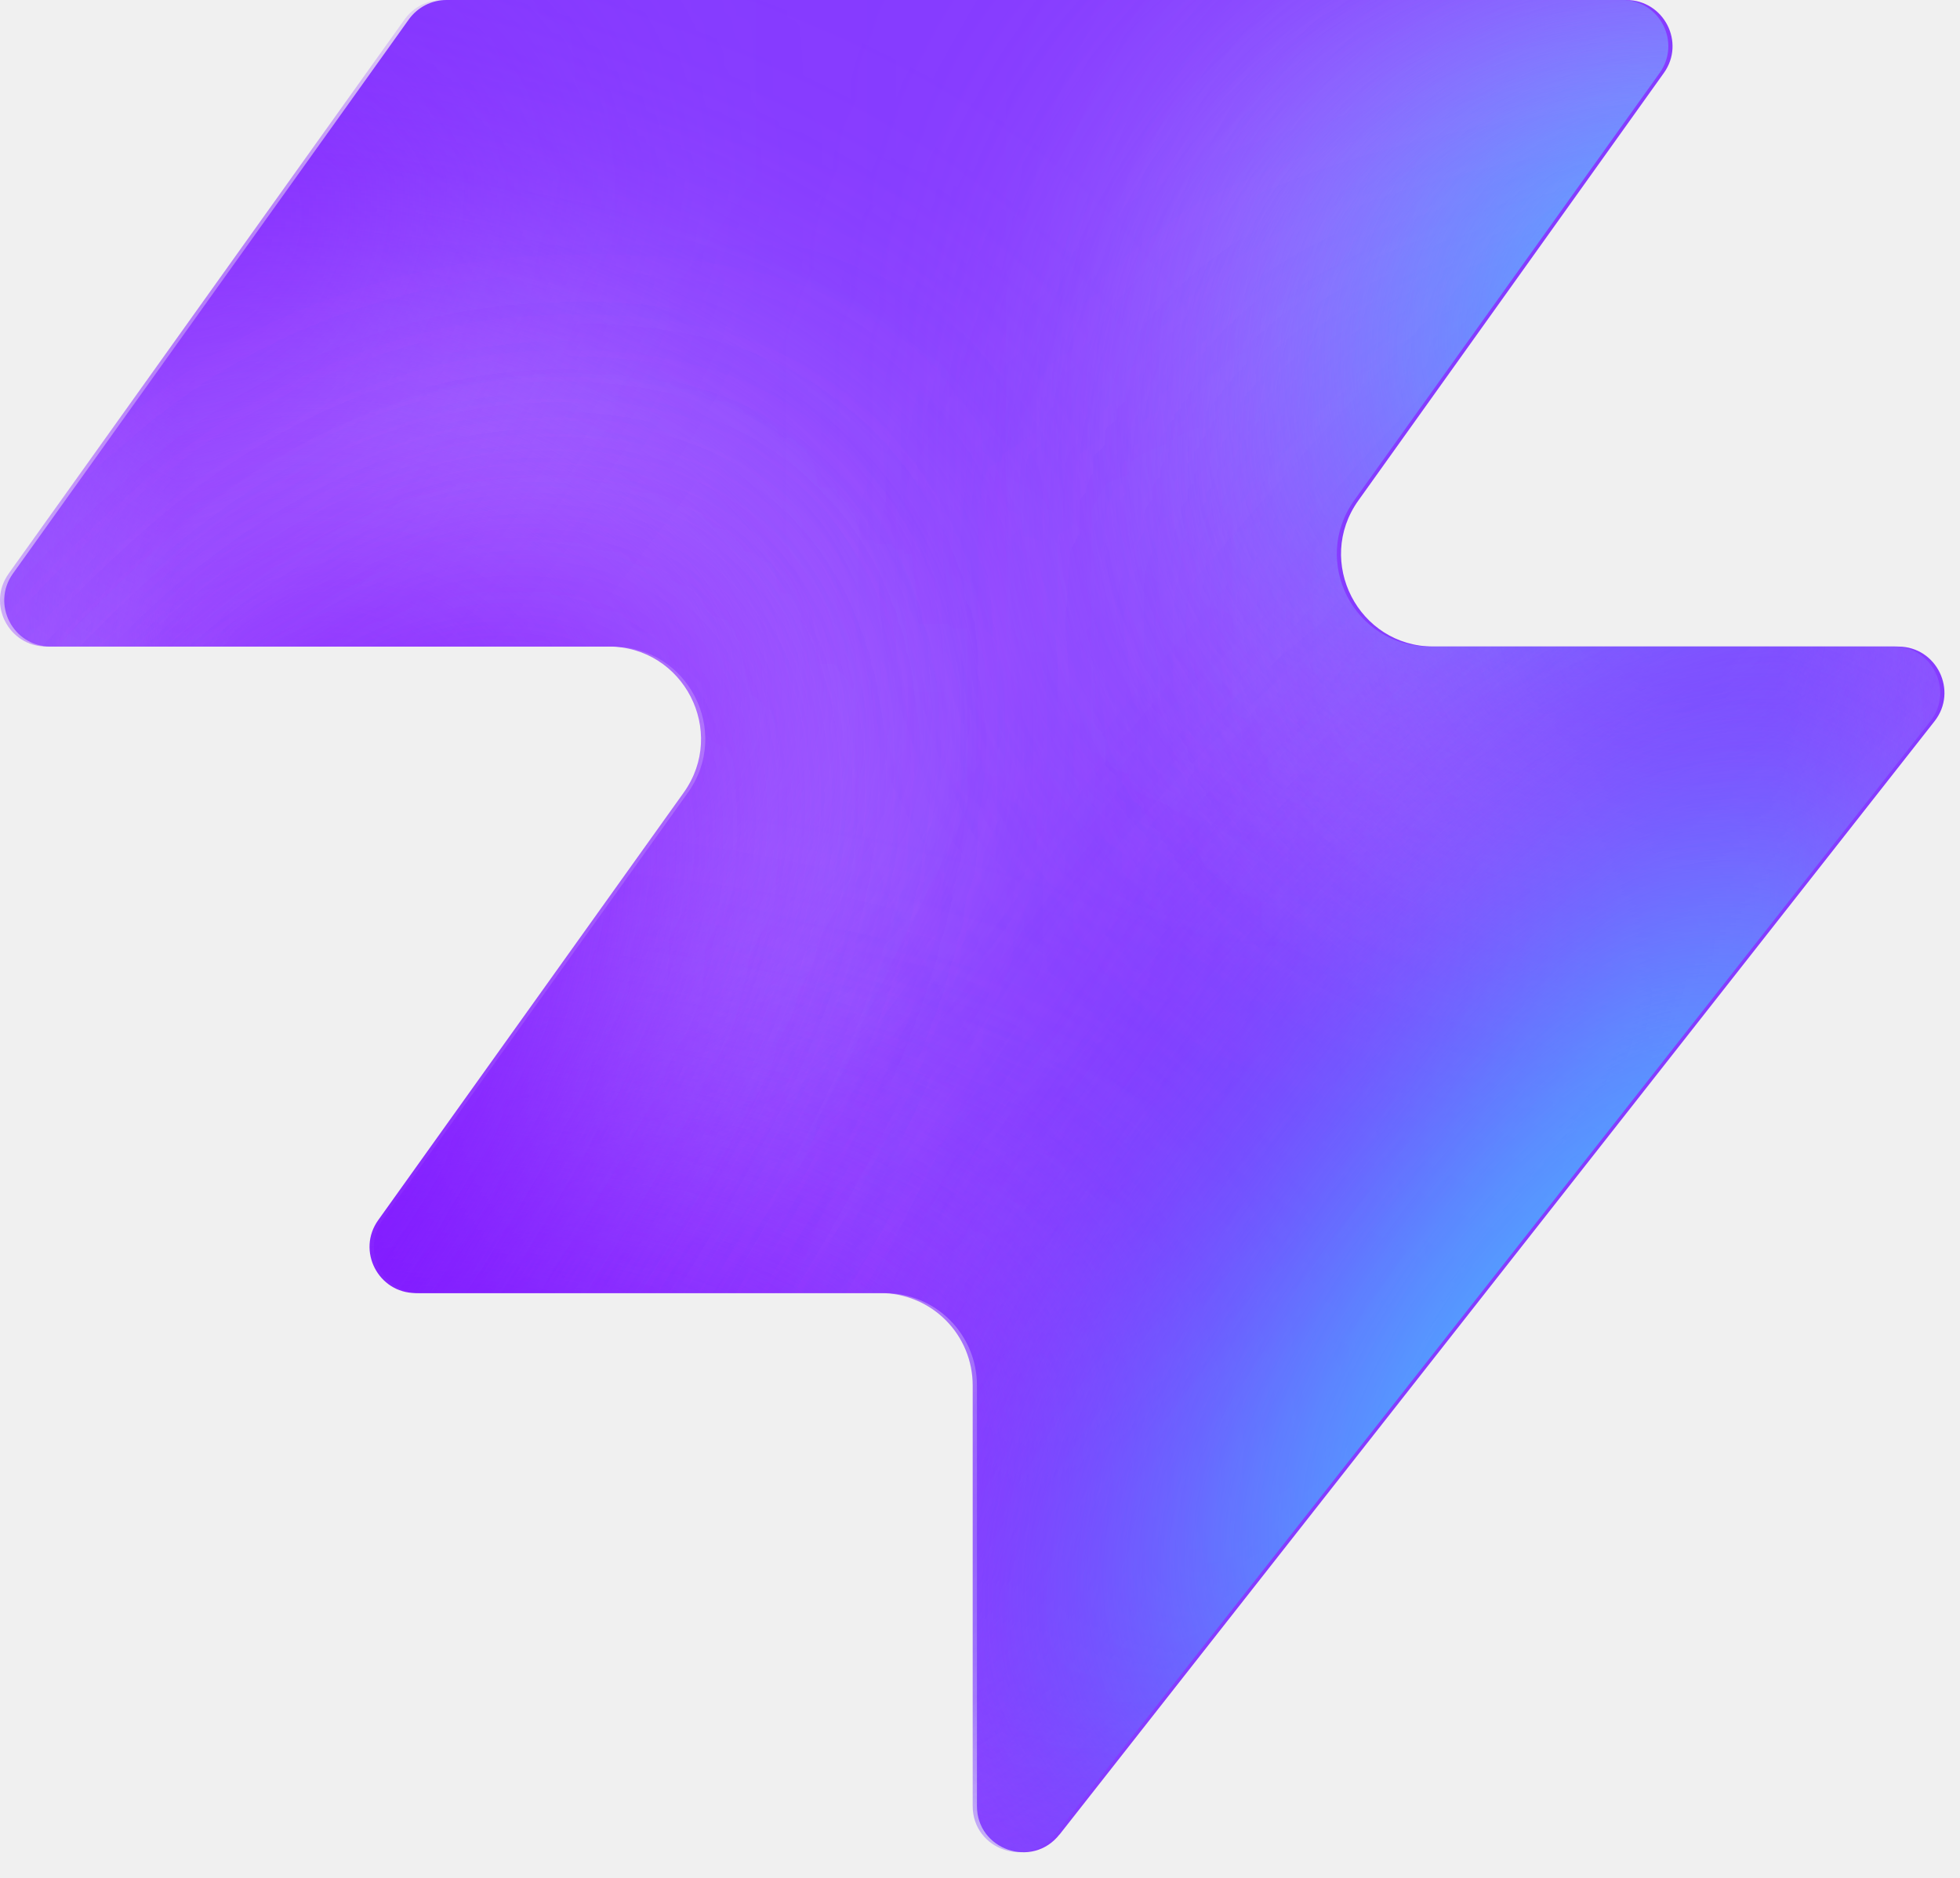
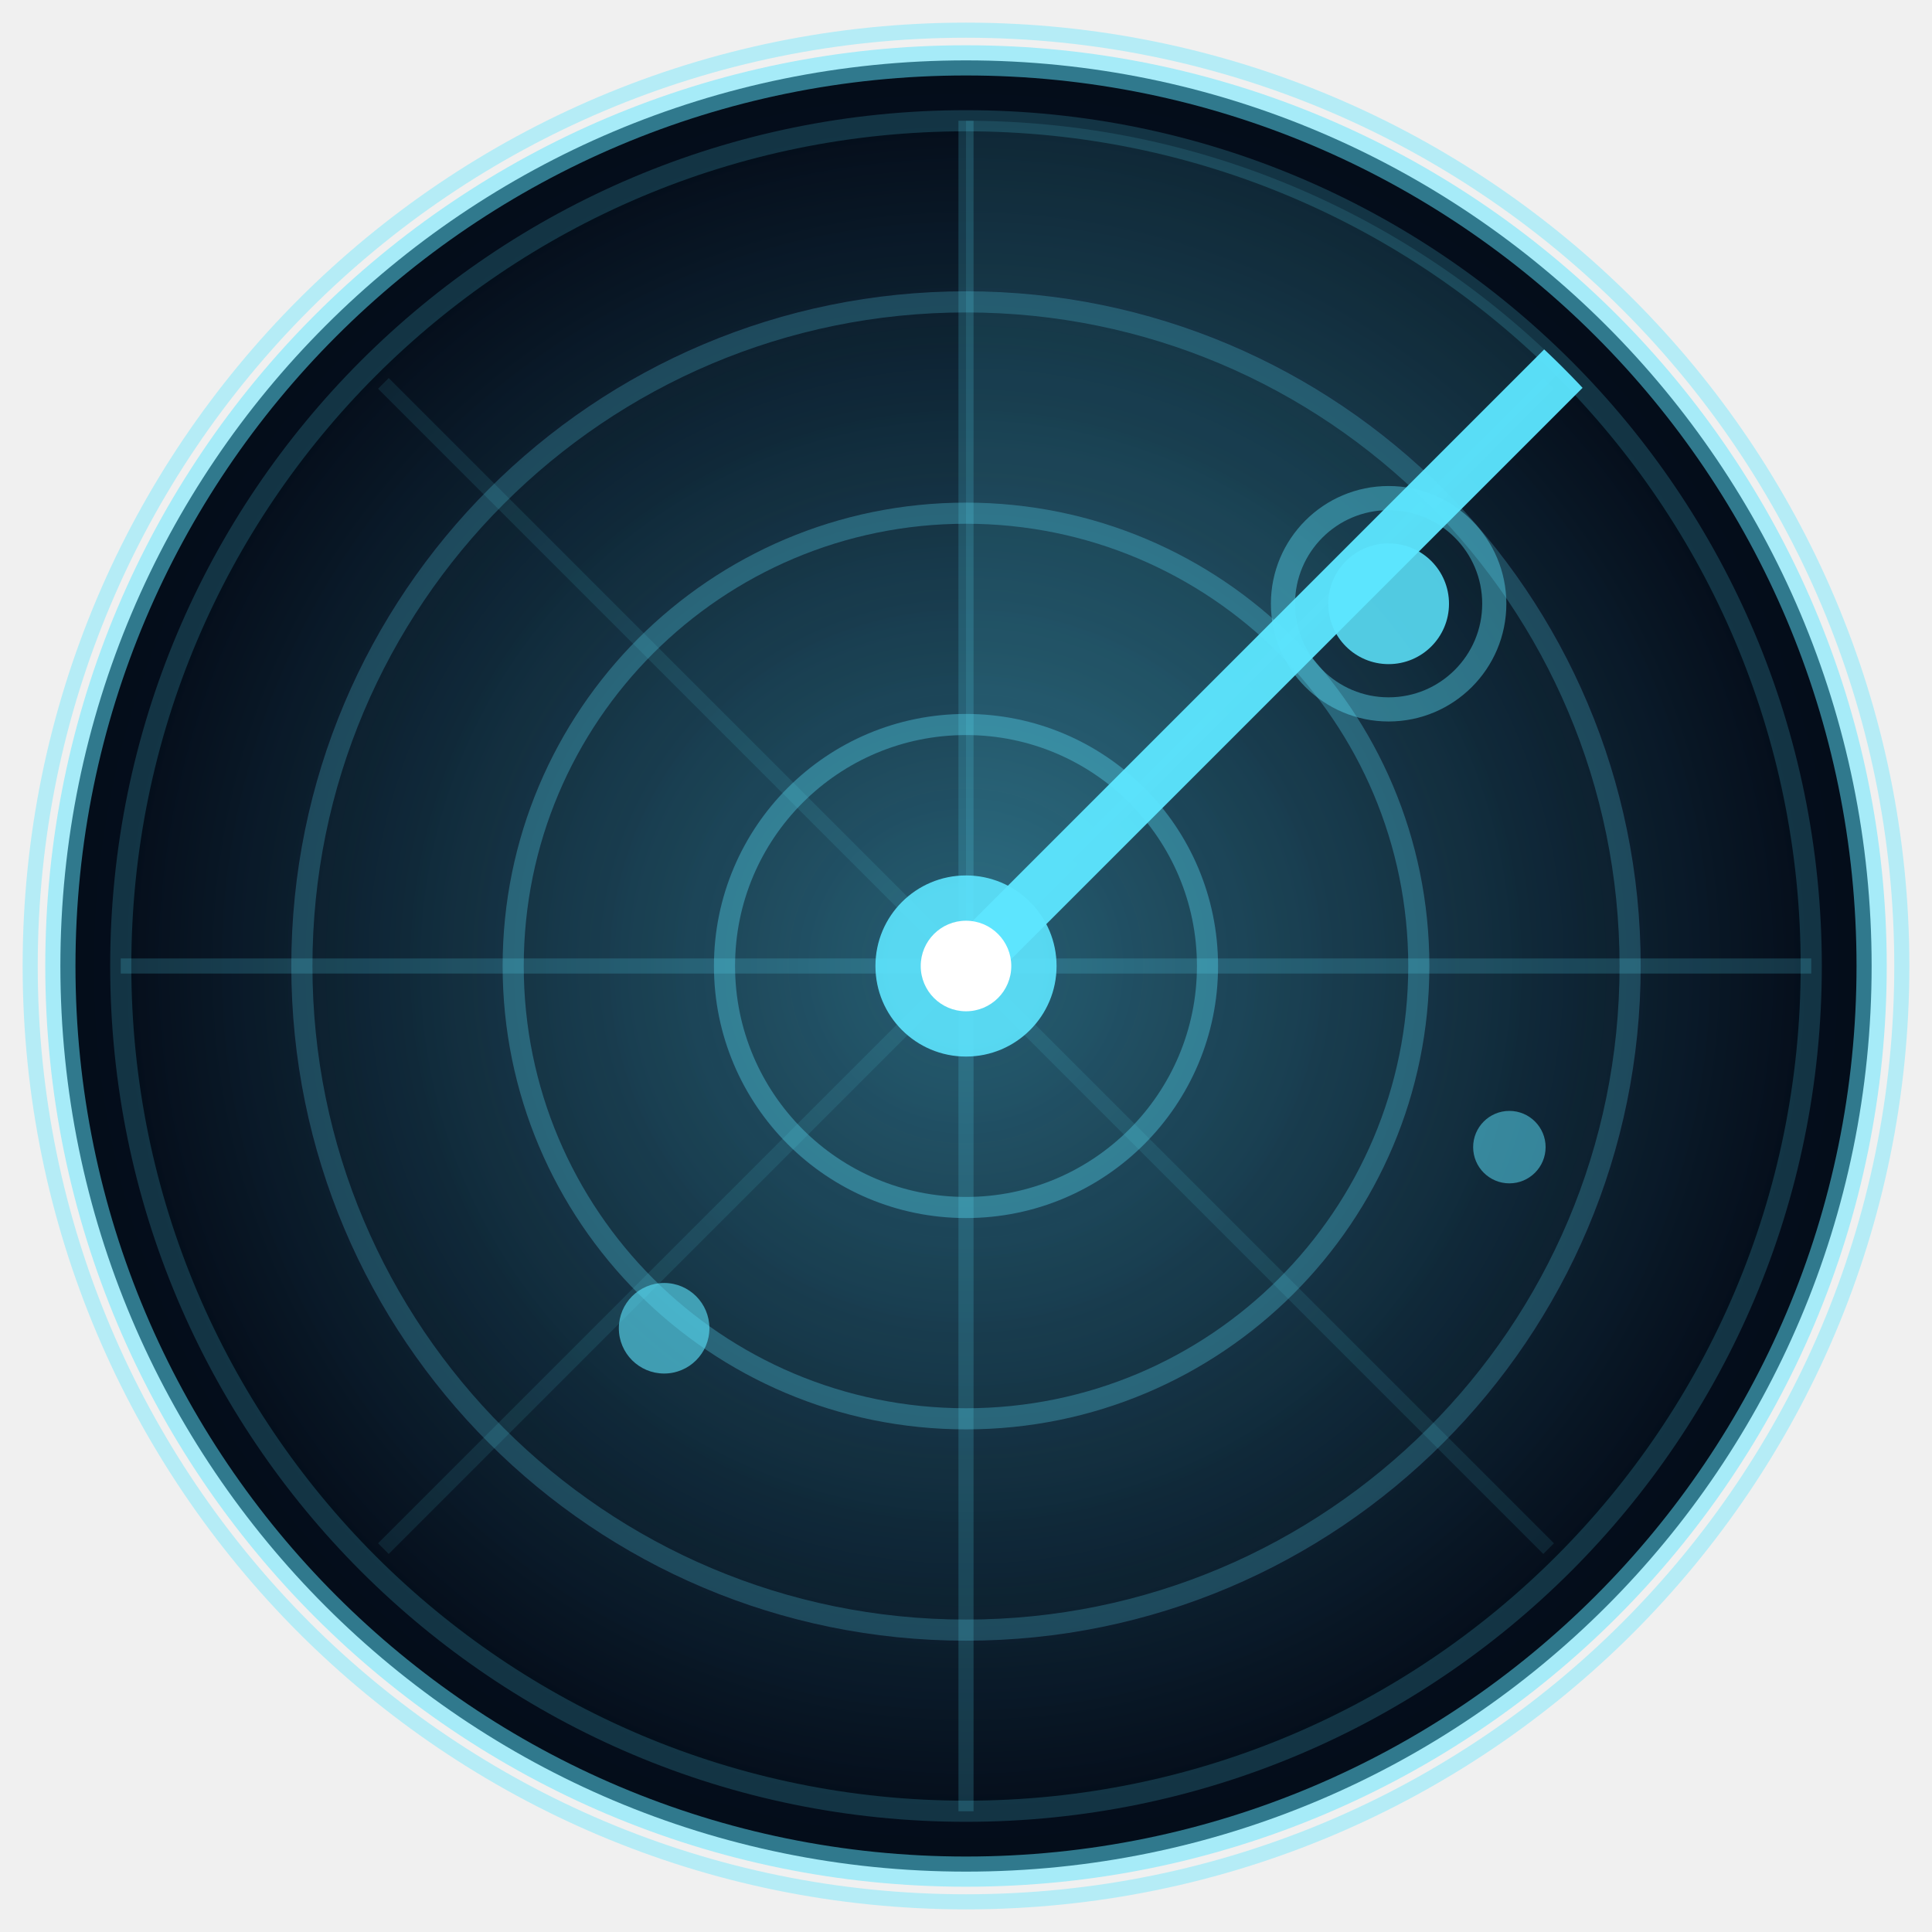
- <svg xmlns="http://www.w3.org/2000/svg" width="48" height="46" fill="none" viewBox="0 0 48 46">
-   <path fill="#863bff" d="M25.946 44.938c-.664.845-2.021.375-2.021-.698V33.937a2.26 2.26 0 0 0-2.262-2.262H10.287c-.92 0-1.456-1.04-.92-1.788l7.48-10.471c1.07-1.497 0-3.578-1.842-3.578H1.237c-.92 0-1.456-1.04-.92-1.788L10.013.474c.214-.297.556-.474.92-.474h28.894c.92 0 1.456 1.04.92 1.788l-7.48 10.471c-1.07 1.498 0 3.579 1.842 3.579h11.377c.943 0 1.473 1.088.89 1.83L25.947 44.94z" style="fill:#863bff;fill:color(display-p3 .525 .23 1);fill-opacity:1" />
-   <mask id="a" width="48" height="46" x="0" y="0" maskUnits="userSpaceOnUse" style="mask-type:alpha">
-     <path fill="#000" d="M25.842 44.938c-.664.844-2.021.375-2.021-.698V33.937a2.26 2.26 0 0 0-2.262-2.262H10.183c-.92 0-1.456-1.04-.92-1.788l7.48-10.471c1.07-1.498 0-3.579-1.842-3.579H1.133c-.92 0-1.456-1.04-.92-1.787L9.91.473c.214-.297.556-.474.92-.474h28.894c.92 0 1.456 1.04.92 1.788l-7.48 10.471c-1.07 1.498 0 3.578 1.842 3.578h11.377c.943 0 1.473 1.088.89 1.832L25.843 44.94z" style="fill:#000;fill-opacity:1" />
-   </mask>
-   <g mask="url(#a)">
-     <g filter="url(#b)">
-       <ellipse cx="5.508" cy="14.704" fill="#ede6ff" rx="5.508" ry="14.704" style="fill:#ede6ff;fill:color(display-p3 .927 .903 1);fill-opacity:1" transform="matrix(.00324 1 1 -.00324 -4.47 31.516)" />
-     </g>
-     <g filter="url(#c)">
-       <ellipse cx="10.399" cy="29.851" fill="#ede6ff" rx="10.399" ry="29.851" style="fill:#ede6ff;fill:color(display-p3 .927 .903 1);fill-opacity:1" transform="matrix(.00324 1 1 -.00324 -39.328 7.883)" />
-     </g>
-     <g filter="url(#d)">
-       <ellipse cx="5.508" cy="30.487" fill="#7e14ff" rx="5.508" ry="30.487" style="fill:#7e14ff;fill:color(display-p3 .492 .077 1);fill-opacity:1" transform="rotate(89.814 -25.913 -14.639)scale(1 -1)" />
-     </g>
-     <g filter="url(#e)">
-       <ellipse cx="5.508" cy="30.599" fill="#7e14ff" rx="5.508" ry="30.599" style="fill:#7e14ff;fill:color(display-p3 .492 .077 1);fill-opacity:1" transform="rotate(89.814 -32.644 -3.334)scale(1 -1)" />
-     </g>
-     <g filter="url(#f)">
-       <ellipse cx="5.508" cy="30.599" fill="#7e14ff" rx="5.508" ry="30.599" style="fill:#7e14ff;fill:color(display-p3 .492 .077 1);fill-opacity:1" transform="matrix(.00324 1 1 -.00324 -34.34 30.47)" />
-     </g>
-     <g filter="url(#g)">
-       <ellipse cx="14.072" cy="22.078" fill="#ede6ff" rx="14.072" ry="22.078" style="fill:#ede6ff;fill:color(display-p3 .927 .903 1);fill-opacity:1" transform="rotate(93.35 24.506 48.493)scale(-1 1)" />
-     </g>
-     <g filter="url(#h)">
-       <ellipse cx="3.47" cy="21.501" fill="#7e14ff" rx="3.47" ry="21.501" style="fill:#7e14ff;fill:color(display-p3 .492 .077 1);fill-opacity:1" transform="rotate(89.009 28.708 47.59)scale(-1 1)" />
-     </g>
-     <g filter="url(#i)">
-       <ellipse cx="3.47" cy="21.501" fill="#7e14ff" rx="3.47" ry="21.501" style="fill:#7e14ff;fill:color(display-p3 .492 .077 1);fill-opacity:1" transform="rotate(89.009 28.708 47.59)scale(-1 1)" />
-     </g>
-     <g filter="url(#j)">
-       <ellipse cx=".387" cy="8.972" fill="#7e14ff" rx="4.407" ry="29.108" style="fill:#7e14ff;fill:color(display-p3 .492 .077 1);fill-opacity:1" transform="rotate(39.51 .387 8.972)" />
-     </g>
-     <g filter="url(#k)">
-       <ellipse cx="47.523" cy="-6.092" fill="#7e14ff" rx="4.407" ry="29.108" style="fill:#7e14ff;fill:color(display-p3 .492 .077 1);fill-opacity:1" transform="rotate(37.892 47.523 -6.092)" />
-     </g>
-     <g filter="url(#l)">
-       <ellipse cx="41.412" cy="6.333" fill="#47bfff" rx="5.971" ry="9.665" style="fill:#47bfff;fill:color(display-p3 .28 .748 1);fill-opacity:1" transform="rotate(37.892 41.412 6.333)" />
-     </g>
-     <g filter="url(#m)">
-       <ellipse cx="-1.879" cy="38.332" fill="#7e14ff" rx="4.407" ry="29.108" style="fill:#7e14ff;fill:color(display-p3 .492 .077 1);fill-opacity:1" transform="rotate(37.892 -1.88 38.332)" />
-     </g>
-     <g filter="url(#n)">
-       <ellipse cx="-1.879" cy="38.332" fill="#7e14ff" rx="4.407" ry="29.108" style="fill:#7e14ff;fill:color(display-p3 .492 .077 1);fill-opacity:1" transform="rotate(37.892 -1.88 38.332)" />
-     </g>
-     <g filter="url(#o)">
-       <ellipse cx="35.651" cy="29.907" fill="#7e14ff" rx="4.407" ry="29.108" style="fill:#7e14ff;fill:color(display-p3 .492 .077 1);fill-opacity:1" transform="rotate(37.892 35.651 29.907)" />
-     </g>
-     <g filter="url(#p)">
-       <ellipse cx="38.418" cy="32.4" fill="#47bfff" rx="5.971" ry="15.297" style="fill:#47bfff;fill:color(display-p3 .28 .748 1);fill-opacity:1" transform="rotate(37.892 38.418 32.4)" />
-     </g>
+ <svg xmlns="http://www.w3.org/2000/svg" viewBox="0 0 64 64" width="64" height="64">
+   <defs>
+     <radialGradient id="bg" cx="50%" cy="50%" r="50%">
+       <stop offset="0%" stop-color="#0a1628" />
+       <stop offset="100%" stop-color="#040d1a" />
+     </radialGradient>
+     <radialGradient id="glow" cx="50%" cy="50%" r="50%">
+       <stop offset="0%" stop-color="#5de6ff" stop-opacity="0.35" />
+       <stop offset="100%" stop-color="#5de6ff" stop-opacity="0" />
+     </radialGradient>
+     <clipPath id="circle-clip">
+       <circle cx="32" cy="32" r="28" />
+     </clipPath>
+   </defs>
+   <circle cx="32" cy="32" r="31" fill="none" stroke="#5de6ff" stroke-width="0.5" stroke-opacity="0.4" />
+   <circle cx="32" cy="32" r="30" fill="url(#bg)" />
+   <circle cx="32" cy="32" r="28" fill="url(#glow)" />
+   <circle cx="32" cy="32" r="8" fill="none" stroke="#5de6ff" stroke-width="0.7" stroke-opacity="0.35" />
+   <circle cx="32" cy="32" r="15" fill="none" stroke="#5de6ff" stroke-width="0.7" stroke-opacity="0.28" />
+   <circle cx="32" cy="32" r="22" fill="none" stroke="#5de6ff" stroke-width="0.7" stroke-opacity="0.22" />
+   <circle cx="32" cy="32" r="28" fill="none" stroke="#5de6ff" stroke-width="0.7" stroke-opacity="0.18" />
+   <line x1="32" y1="4" x2="32" y2="60" stroke="#5de6ff" stroke-width="0.5" stroke-opacity="0.18" />
+   <line x1="4" y1="32" x2="60" y2="32" stroke="#5de6ff" stroke-width="0.5" stroke-opacity="0.18" />
+   <line x1="12.7" y1="12.7" x2="51.3" y2="51.3" stroke="#5de6ff" stroke-width="0.5" stroke-opacity="0.1" />
+   <line x1="51.3" y1="12.7" x2="12.7" y2="51.3" stroke="#5de6ff" stroke-width="0.5" stroke-opacity="0.1" />
+   <g clip-path="url(#circle-clip)">
+     <path d="M32,32 L60,4 A28,28 0 0,0 32,4 Z" fill="#5de6ff" fill-opacity="0.12" />
+     <line x1="32" y1="32" x2="60" y2="4" stroke="#5de6ff" stroke-width="1.8" stroke-linecap="round" stroke-opacity="0.95" />
  </g>
-   <defs>
-     <filter id="b" width="60.045" height="41.654" x="-19.77" y="16.149" color-interpolation-filters="sRGB" filterUnits="userSpaceOnUse">
-       <feFlood flood-opacity="0" result="BackgroundImageFix" />
-       <feBlend in="SourceGraphic" in2="BackgroundImageFix" result="shape" />
-       <feGaussianBlur result="effect1_foregroundBlur_2002_17158" stdDeviation="7.659" />
-     </filter>
-     <filter id="c" width="90.34" height="51.437" x="-54.613" y="-7.533" color-interpolation-filters="sRGB" filterUnits="userSpaceOnUse">
-       <feFlood flood-opacity="0" result="BackgroundImageFix" />
-       <feBlend in="SourceGraphic" in2="BackgroundImageFix" result="shape" />
-       <feGaussianBlur result="effect1_foregroundBlur_2002_17158" stdDeviation="7.659" />
-     </filter>
-     <filter id="d" width="79.355" height="29.4" x="-49.64" y="2.03" color-interpolation-filters="sRGB" filterUnits="userSpaceOnUse">
-       <feFlood flood-opacity="0" result="BackgroundImageFix" />
-       <feBlend in="SourceGraphic" in2="BackgroundImageFix" result="shape" />
-       <feGaussianBlur result="effect1_foregroundBlur_2002_17158" stdDeviation="4.596" />
-     </filter>
-     <filter id="e" width="79.579" height="29.4" x="-45.045" y="20.029" color-interpolation-filters="sRGB" filterUnits="userSpaceOnUse">
-       <feFlood flood-opacity="0" result="BackgroundImageFix" />
-       <feBlend in="SourceGraphic" in2="BackgroundImageFix" result="shape" />
-       <feGaussianBlur result="effect1_foregroundBlur_2002_17158" stdDeviation="4.596" />
-     </filter>
-     <filter id="f" width="79.579" height="29.4" x="-43.513" y="21.178" color-interpolation-filters="sRGB" filterUnits="userSpaceOnUse">
-       <feFlood flood-opacity="0" result="BackgroundImageFix" />
-       <feBlend in="SourceGraphic" in2="BackgroundImageFix" result="shape" />
-       <feGaussianBlur result="effect1_foregroundBlur_2002_17158" stdDeviation="4.596" />
-     </filter>
-     <filter id="g" width="74.749" height="58.852" x="15.756" y="-17.901" color-interpolation-filters="sRGB" filterUnits="userSpaceOnUse">
-       <feFlood flood-opacity="0" result="BackgroundImageFix" />
-       <feBlend in="SourceGraphic" in2="BackgroundImageFix" result="shape" />
-       <feGaussianBlur result="effect1_foregroundBlur_2002_17158" stdDeviation="7.659" />
-     </filter>
-     <filter id="h" width="61.377" height="25.362" x="23.548" y="2.284" color-interpolation-filters="sRGB" filterUnits="userSpaceOnUse">
-       <feFlood flood-opacity="0" result="BackgroundImageFix" />
-       <feBlend in="SourceGraphic" in2="BackgroundImageFix" result="shape" />
-       <feGaussianBlur result="effect1_foregroundBlur_2002_17158" stdDeviation="4.596" />
-     </filter>
-     <filter id="i" width="61.377" height="25.362" x="23.548" y="2.284" color-interpolation-filters="sRGB" filterUnits="userSpaceOnUse">
-       <feFlood flood-opacity="0" result="BackgroundImageFix" />
-       <feBlend in="SourceGraphic" in2="BackgroundImageFix" result="shape" />
-       <feGaussianBlur result="effect1_foregroundBlur_2002_17158" stdDeviation="4.596" />
-     </filter>
-     <filter id="j" width="56.045" height="63.649" x="-27.636" y="-22.853" color-interpolation-filters="sRGB" filterUnits="userSpaceOnUse">
-       <feFlood flood-opacity="0" result="BackgroundImageFix" />
-       <feBlend in="SourceGraphic" in2="BackgroundImageFix" result="shape" />
-       <feGaussianBlur result="effect1_foregroundBlur_2002_17158" stdDeviation="4.596" />
-     </filter>
-     <filter id="k" width="54.814" height="64.646" x="20.116" y="-38.415" color-interpolation-filters="sRGB" filterUnits="userSpaceOnUse">
-       <feFlood flood-opacity="0" result="BackgroundImageFix" />
-       <feBlend in="SourceGraphic" in2="BackgroundImageFix" result="shape" />
-       <feGaussianBlur result="effect1_foregroundBlur_2002_17158" stdDeviation="4.596" />
-     </filter>
-     <filter id="l" width="33.541" height="35.313" x="24.641" y="-11.323" color-interpolation-filters="sRGB" filterUnits="userSpaceOnUse">
-       <feFlood flood-opacity="0" result="BackgroundImageFix" />
-       <feBlend in="SourceGraphic" in2="BackgroundImageFix" result="shape" />
-       <feGaussianBlur result="effect1_foregroundBlur_2002_17158" stdDeviation="4.596" />
-     </filter>
-     <filter id="m" width="54.814" height="64.646" x="-29.286" y="6.009" color-interpolation-filters="sRGB" filterUnits="userSpaceOnUse">
-       <feFlood flood-opacity="0" result="BackgroundImageFix" />
-       <feBlend in="SourceGraphic" in2="BackgroundImageFix" result="shape" />
-       <feGaussianBlur result="effect1_foregroundBlur_2002_17158" stdDeviation="4.596" />
-     </filter>
-     <filter id="n" width="54.814" height="64.646" x="-29.286" y="6.009" color-interpolation-filters="sRGB" filterUnits="userSpaceOnUse">
-       <feFlood flood-opacity="0" result="BackgroundImageFix" />
-       <feBlend in="SourceGraphic" in2="BackgroundImageFix" result="shape" />
-       <feGaussianBlur result="effect1_foregroundBlur_2002_17158" stdDeviation="4.596" />
-     </filter>
-     <filter id="o" width="54.814" height="64.646" x="8.244" y="-2.416" color-interpolation-filters="sRGB" filterUnits="userSpaceOnUse">
-       <feFlood flood-opacity="0" result="BackgroundImageFix" />
-       <feBlend in="SourceGraphic" in2="BackgroundImageFix" result="shape" />
-       <feGaussianBlur result="effect1_foregroundBlur_2002_17158" stdDeviation="4.596" />
-     </filter>
-     <filter id="p" width="39.409" height="43.623" x="18.713" y="10.588" color-interpolation-filters="sRGB" filterUnits="userSpaceOnUse">
-       <feFlood flood-opacity="0" result="BackgroundImageFix" />
-       <feBlend in="SourceGraphic" in2="BackgroundImageFix" result="shape" />
-       <feGaussianBlur result="effect1_foregroundBlur_2002_17158" stdDeviation="4.596" />
-     </filter>
-   </defs>
+   <circle cx="32" cy="32" r="3" fill="#5de6ff" opacity="0.9" />
+   <circle cx="32" cy="32" r="1.5" fill="#ffffff" />
+   <circle cx="46" cy="20" r="2" fill="#5de6ff" opacity="0.85" />
+   <circle cx="46" cy="20" r="3.5" fill="none" stroke="#5de6ff" stroke-width="0.8" opacity="0.4" />
+   <circle cx="22" cy="44" r="1.5" fill="#5de6ff" opacity="0.6" />
+   <circle cx="50" cy="38" r="1.2" fill="#5de6ff" opacity="0.5" />
+   <circle cx="32" cy="32" r="30" fill="none" stroke="#5de6ff" stroke-width="1" stroke-opacity="0.5" />
</svg>
